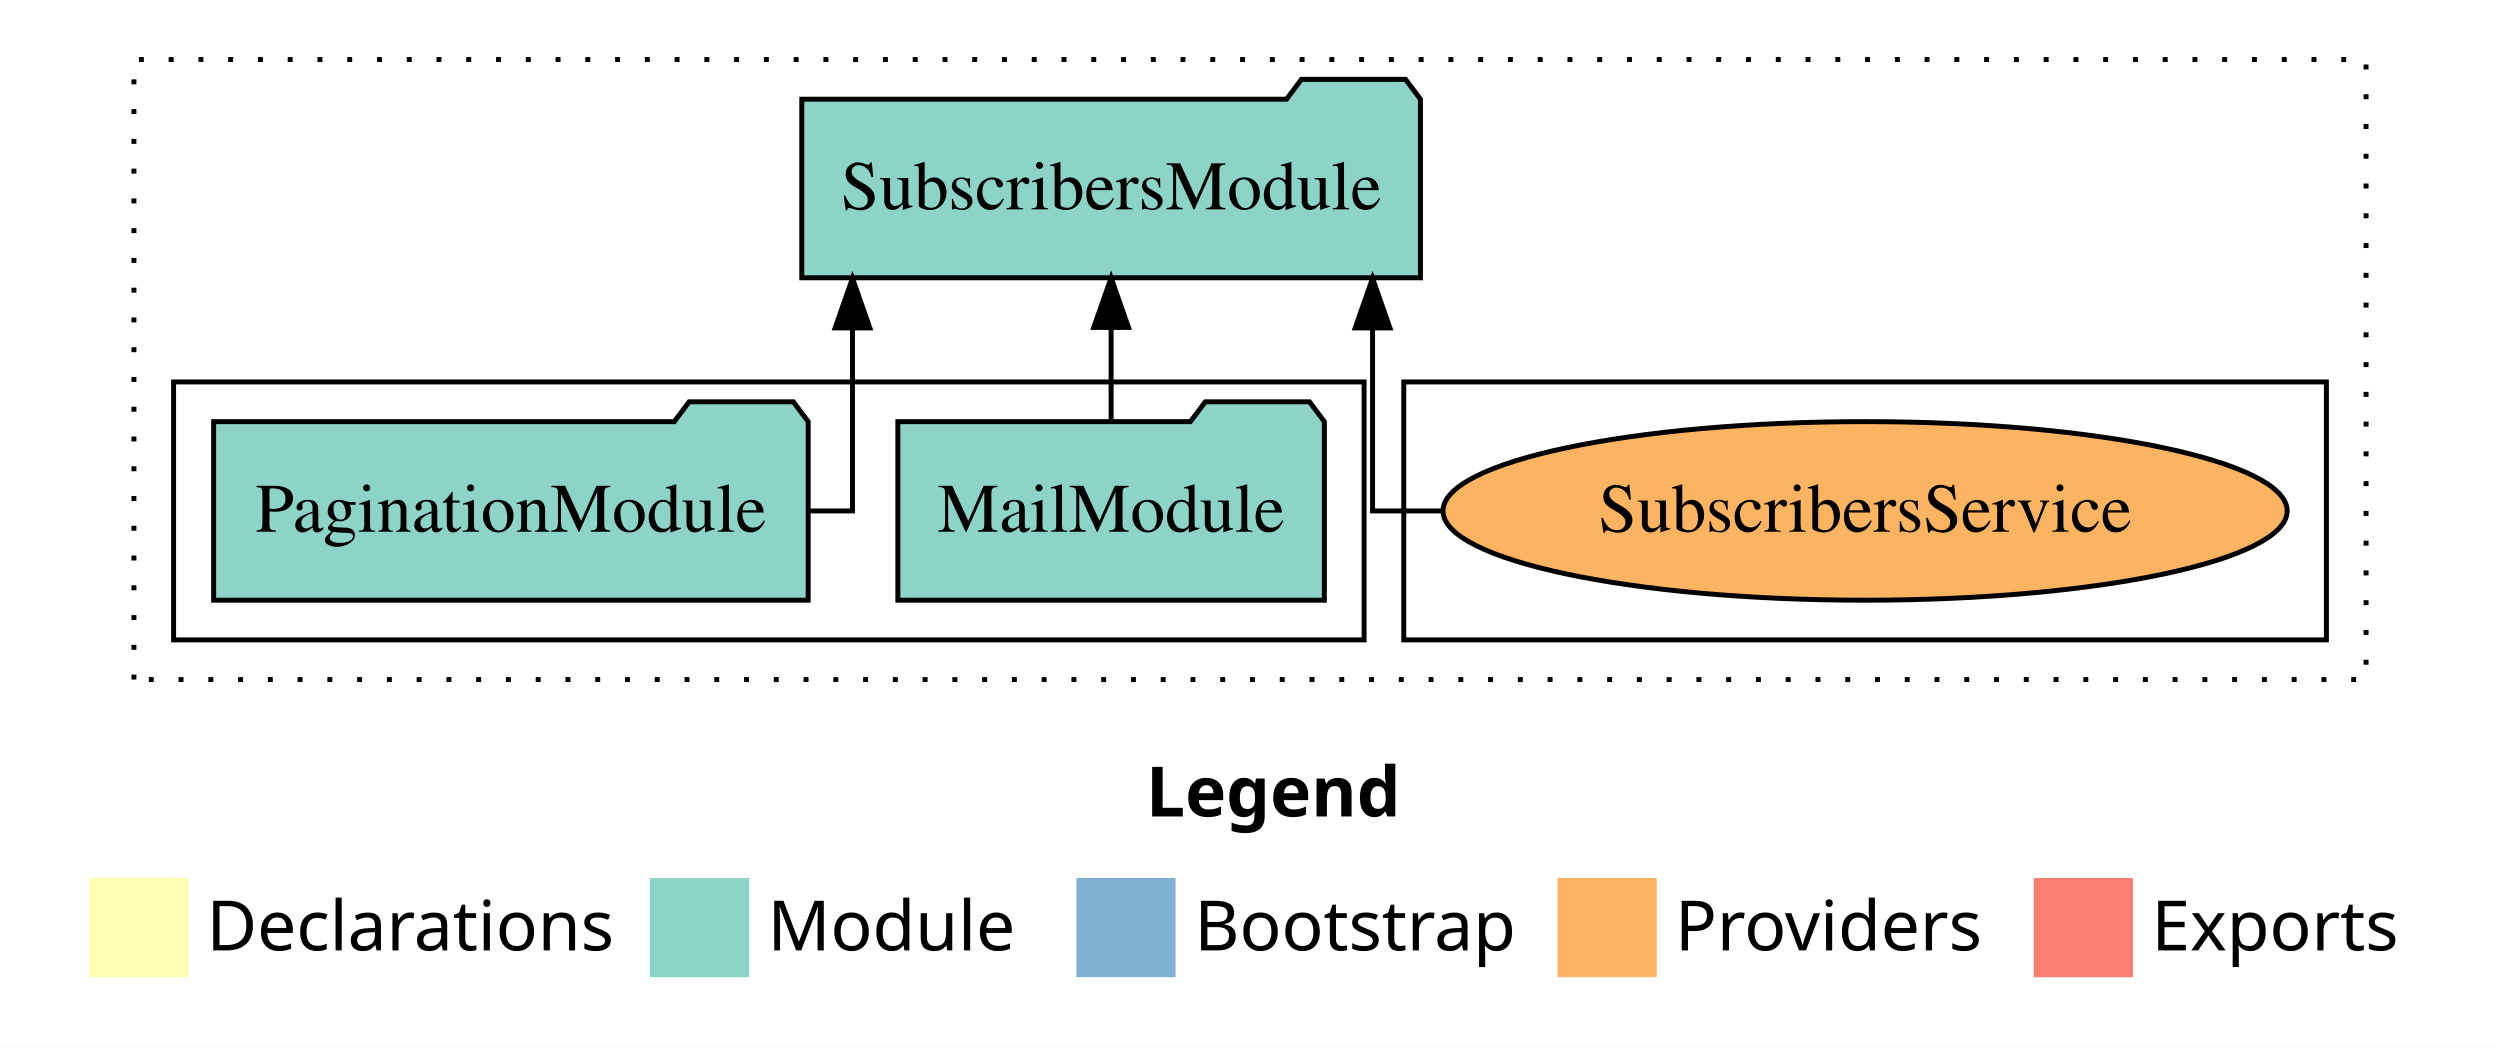
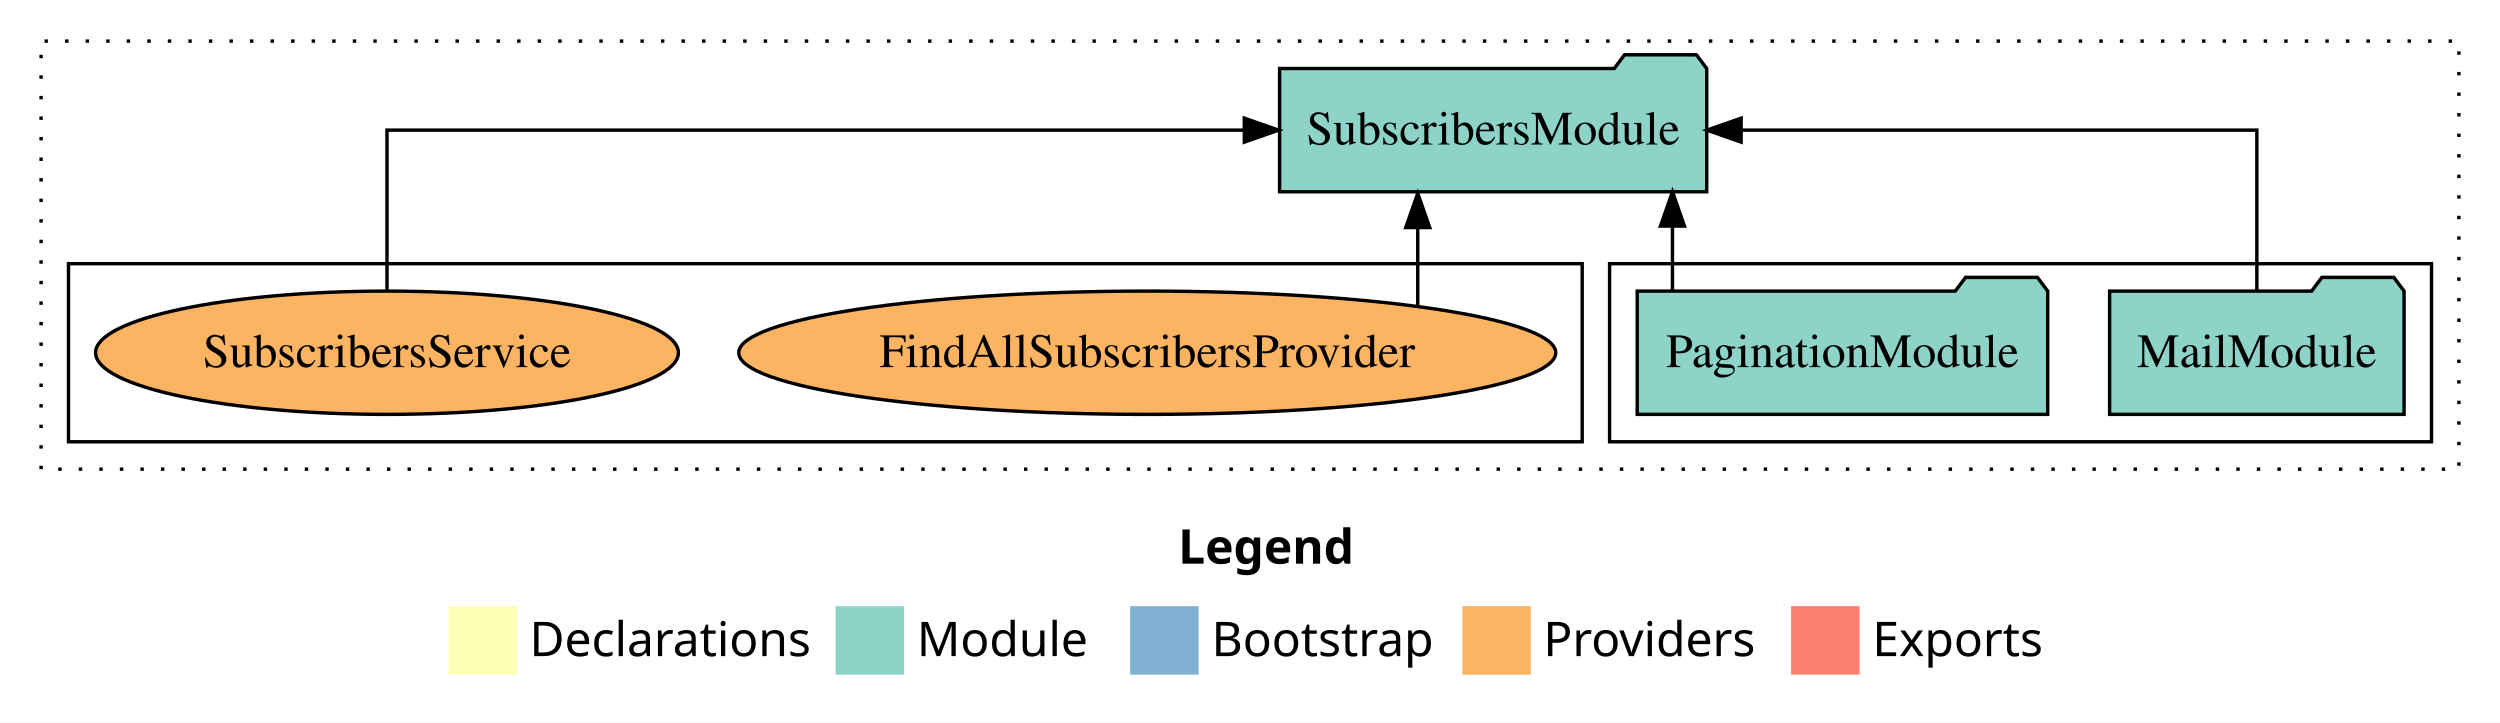
- <svg xmlns="http://www.w3.org/2000/svg" width="504pt" height="211pt" viewBox="0.00 0.00 504.00 211.00">
+ <svg xmlns="http://www.w3.org/2000/svg" width="730pt" height="211pt" viewBox="0.00 0.00 730.00 211.00">
  <g id="graph0" class="graph" transform="scale(1 1) rotate(0) translate(4 207)">
-     <polygon fill="white" stroke="transparent" points="-4,4 -4,-207 500,-207 500,4 -4,4" />
-     <text text-anchor="start" x="227.01" y="-42.4" font-family="Times-12" font-weight="bold" font-size="14.00">Legend</text>
-     <polygon fill="#ffffb3" stroke="transparent" points="14,-10 14,-30 34,-30 34,-10 14,-10" />
-     <text text-anchor="start" x="37.63" y="-15.4" font-family="Times-12" font-size="14.00">  Declarations</text>
-     <polygon fill="#8dd3c7" stroke="transparent" points="127,-10 127,-30 147,-30 147,-10 127,-10" />
-     <text text-anchor="start" x="150.73" y="-15.4" font-family="Times-12" font-size="14.00">  Module</text>
-     <polygon fill="#80b1d3" stroke="transparent" points="213,-10 213,-30 233,-30 233,-10 213,-10" />
-     <text text-anchor="start" x="236.78" y="-15.4" font-family="Times-12" font-size="14.00">  Bootstrap</text>
-     <polygon fill="#fdb462" stroke="transparent" points="310,-10 310,-30 330,-30 330,-10 310,-10" />
-     <text text-anchor="start" x="333.67" y="-15.4" font-family="Times-12" font-size="14.00">  Providers</text>
-     <polygon fill="#fb8072" stroke="transparent" points="406,-10 406,-30 426,-30 426,-10 406,-10" />
-     <text text-anchor="start" x="429.73" y="-15.4" font-family="Times-12" font-size="14.00">  Exports</text>
+     <polygon fill="white" stroke="transparent" points="-4,4 -4,-207 726,-207 726,4 -4,4" />
+     <text text-anchor="start" x="340.01" y="-42.4" font-family="Times-12" font-weight="bold" font-size="14.00">Legend</text>
+     <polygon fill="#ffffb3" stroke="transparent" points="127,-10 127,-30 147,-30 147,-10 127,-10" />
+     <text text-anchor="start" x="150.63" y="-15.4" font-family="Times-12" font-size="14.00">  Declarations</text>
+     <polygon fill="#8dd3c7" stroke="transparent" points="240,-10 240,-30 260,-30 260,-10 240,-10" />
+     <text text-anchor="start" x="263.73" y="-15.4" font-family="Times-12" font-size="14.00">  Module</text>
+     <polygon fill="#80b1d3" stroke="transparent" points="326,-10 326,-30 346,-30 346,-10 326,-10" />
+     <text text-anchor="start" x="349.78" y="-15.4" font-family="Times-12" font-size="14.00">  Bootstrap</text>
+     <polygon fill="#fdb462" stroke="transparent" points="423,-10 423,-30 443,-30 443,-10 423,-10" />
+     <text text-anchor="start" x="446.67" y="-15.4" font-family="Times-12" font-size="14.00">  Providers</text>
+     <polygon fill="#fb8072" stroke="transparent" points="519,-10 519,-30 539,-30 539,-10 519,-10" />
+     <text text-anchor="start" x="542.73" y="-15.4" font-family="Times-12" font-size="14.00">  Exports</text>
    <g id="clust1" class="cluster">
-       <polygon fill="none" stroke="black" stroke-dasharray="1,5" points="23,-70 23,-195 473,-195 473,-70 23,-70" />
+       <polygon fill="none" stroke="black" stroke-dasharray="1,5" points="8,-70 8,-195 714,-195 714,-70 8,-70" />
+     </g>
+     <g id="clust3" class="cluster">
+       <polygon fill="none" stroke="black" points="466,-78 466,-130 706,-130 706,-78 466,-78" />
    </g>
    <g id="clust6" class="cluster">
-       <polygon fill="none" stroke="black" points="279,-78 279,-130 465,-130 465,-78 279,-78" />
-     </g>
-     <g id="clust3" class="cluster">
-       <polygon fill="none" stroke="black" points="31,-78 31,-130 271,-130 271,-78 31,-78" />
+       <polygon fill="none" stroke="black" points="16,-78 16,-130 458,-130 458,-78 16,-78" />
    </g>
    <g id="node1" class="node">
-       <polygon fill="#8dd3c7" stroke="black" points="262.99,-122 259.99,-126 238.99,-126 235.99,-122 177.01,-122 177.01,-86 262.99,-86 262.99,-122" />
-       <text text-anchor="middle" x="220" y="-99.8" font-family="Times,serif" font-size="14.00">MailModule</text>
+       <polygon fill="#8dd3c7" stroke="black" points="697.99,-122 694.99,-126 673.99,-126 670.99,-122 612.01,-122 612.01,-86 697.99,-86 697.99,-122" />
+       <text text-anchor="middle" x="655" y="-99.8" font-family="Times,serif" font-size="14.00">MailModule</text>
    </g>
    <g id="node3" class="node">
-       <polygon fill="#8dd3c7" stroke="black" points="282.36,-187 279.36,-191 258.36,-191 255.36,-187 157.64,-187 157.64,-151 282.36,-151 282.36,-187" />
-       <text text-anchor="middle" x="220" y="-164.8" font-family="Times,serif" font-size="14.00">SubscribersModule</text>
+       <polygon fill="#8dd3c7" stroke="black" points="494.36,-187 491.36,-191 470.36,-191 467.36,-187 369.64,-187 369.64,-151 494.36,-151 494.36,-187" />
+       <text text-anchor="middle" x="432" y="-164.8" font-family="Times,serif" font-size="14.00">SubscribersModule</text>
    </g>
    <g id="edge1" class="edge">
-       <path fill="none" stroke="black" d="M220,-122.11C220,-122.11 220,-140.99 220,-140.99" />
-       <polygon fill="black" stroke="black" points="216.5,-140.99 220,-150.99 223.5,-140.99 216.5,-140.99" />
+       <path fill="none" stroke="black" d="M655,-122.11C655,-141.34 655,-169 655,-169 655,-169 504.41,-169 504.41,-169" />
+       <polygon fill="black" stroke="black" points="504.41,-165.5 494.41,-169 504.41,-172.5 504.41,-165.5" />
    </g>
    <g id="node2" class="node">
-       <polygon fill="#8dd3c7" stroke="black" points="158.93,-122 155.93,-126 134.93,-126 131.93,-122 39.07,-122 39.07,-86 158.93,-86 158.93,-122" />
-       <text text-anchor="middle" x="99" y="-99.8" font-family="Times,serif" font-size="14.00">PaginationModule</text>
+       <polygon fill="#8dd3c7" stroke="black" points="593.93,-122 590.93,-126 569.93,-126 566.93,-122 474.07,-122 474.07,-86 593.93,-86 593.93,-122" />
+       <text text-anchor="middle" x="534" y="-99.8" font-family="Times,serif" font-size="14.00">PaginationModule</text>
    </g>
    <g id="edge2" class="edge">
-       <path fill="none" stroke="black" d="M158.86,-104C164.33,-104 167.86,-104 167.86,-104 167.86,-104 167.86,-140.89 167.86,-140.89" />
-       <polygon fill="black" stroke="black" points="164.36,-140.89 167.86,-150.89 171.36,-140.89 164.36,-140.89" />
+       <path fill="none" stroke="black" d="M484.36,-122.11C484.36,-122.11 484.36,-140.99 484.36,-140.99" />
+       <polygon fill="black" stroke="black" points="480.86,-140.99 484.36,-150.99 487.86,-140.99 480.86,-140.99" />
    </g>
    <g id="node4" class="node">
-       <ellipse fill="#fdb462" stroke="black" cx="372" cy="-104" rx="85.09" ry="18" />
-       <text text-anchor="middle" x="372" y="-99.8" font-family="Times,serif" font-size="14.00">SubscribersService</text>
+       <ellipse fill="#fdb462" stroke="black" cx="331" cy="-104" rx="119.28" ry="18" />
+       <text text-anchor="middle" x="331" y="-99.8" font-family="Times,serif" font-size="14.00">FindAllSubscribersProvider</text>
    </g>
    <g id="edge3" class="edge">
-       <path fill="none" stroke="black" d="M286.94,-104C278.35,-104 272.71,-104 272.71,-104 272.71,-104 272.71,-140.89 272.71,-140.89" />
-       <polygon fill="black" stroke="black" points="269.21,-140.89 272.71,-150.89 276.21,-140.89 269.21,-140.89" />
+       <path fill="none" stroke="black" d="M409.98,-117.78C409.98,-117.78 409.98,-140.55 409.98,-140.55" />
+       <polygon fill="black" stroke="black" points="406.48,-140.55 409.98,-150.55 413.48,-140.55 406.48,-140.55" />
+     </g>
+     <g id="node5" class="node">
+       <ellipse fill="#fdb462" stroke="black" cx="109" cy="-104" rx="85.09" ry="18" />
+       <text text-anchor="middle" x="109" y="-99.8" font-family="Times,serif" font-size="14.00">SubscribersService</text>
+     </g>
+     <g id="edge4" class="edge">
+       <path fill="none" stroke="black" d="M109,-122.11C109,-141.34 109,-169 109,-169 109,-169 359.34,-169 359.34,-169" />
+       <polygon fill="black" stroke="black" points="359.34,-172.5 369.34,-169 359.34,-165.5 359.34,-172.5" />
    </g>
  </g>
</svg>
